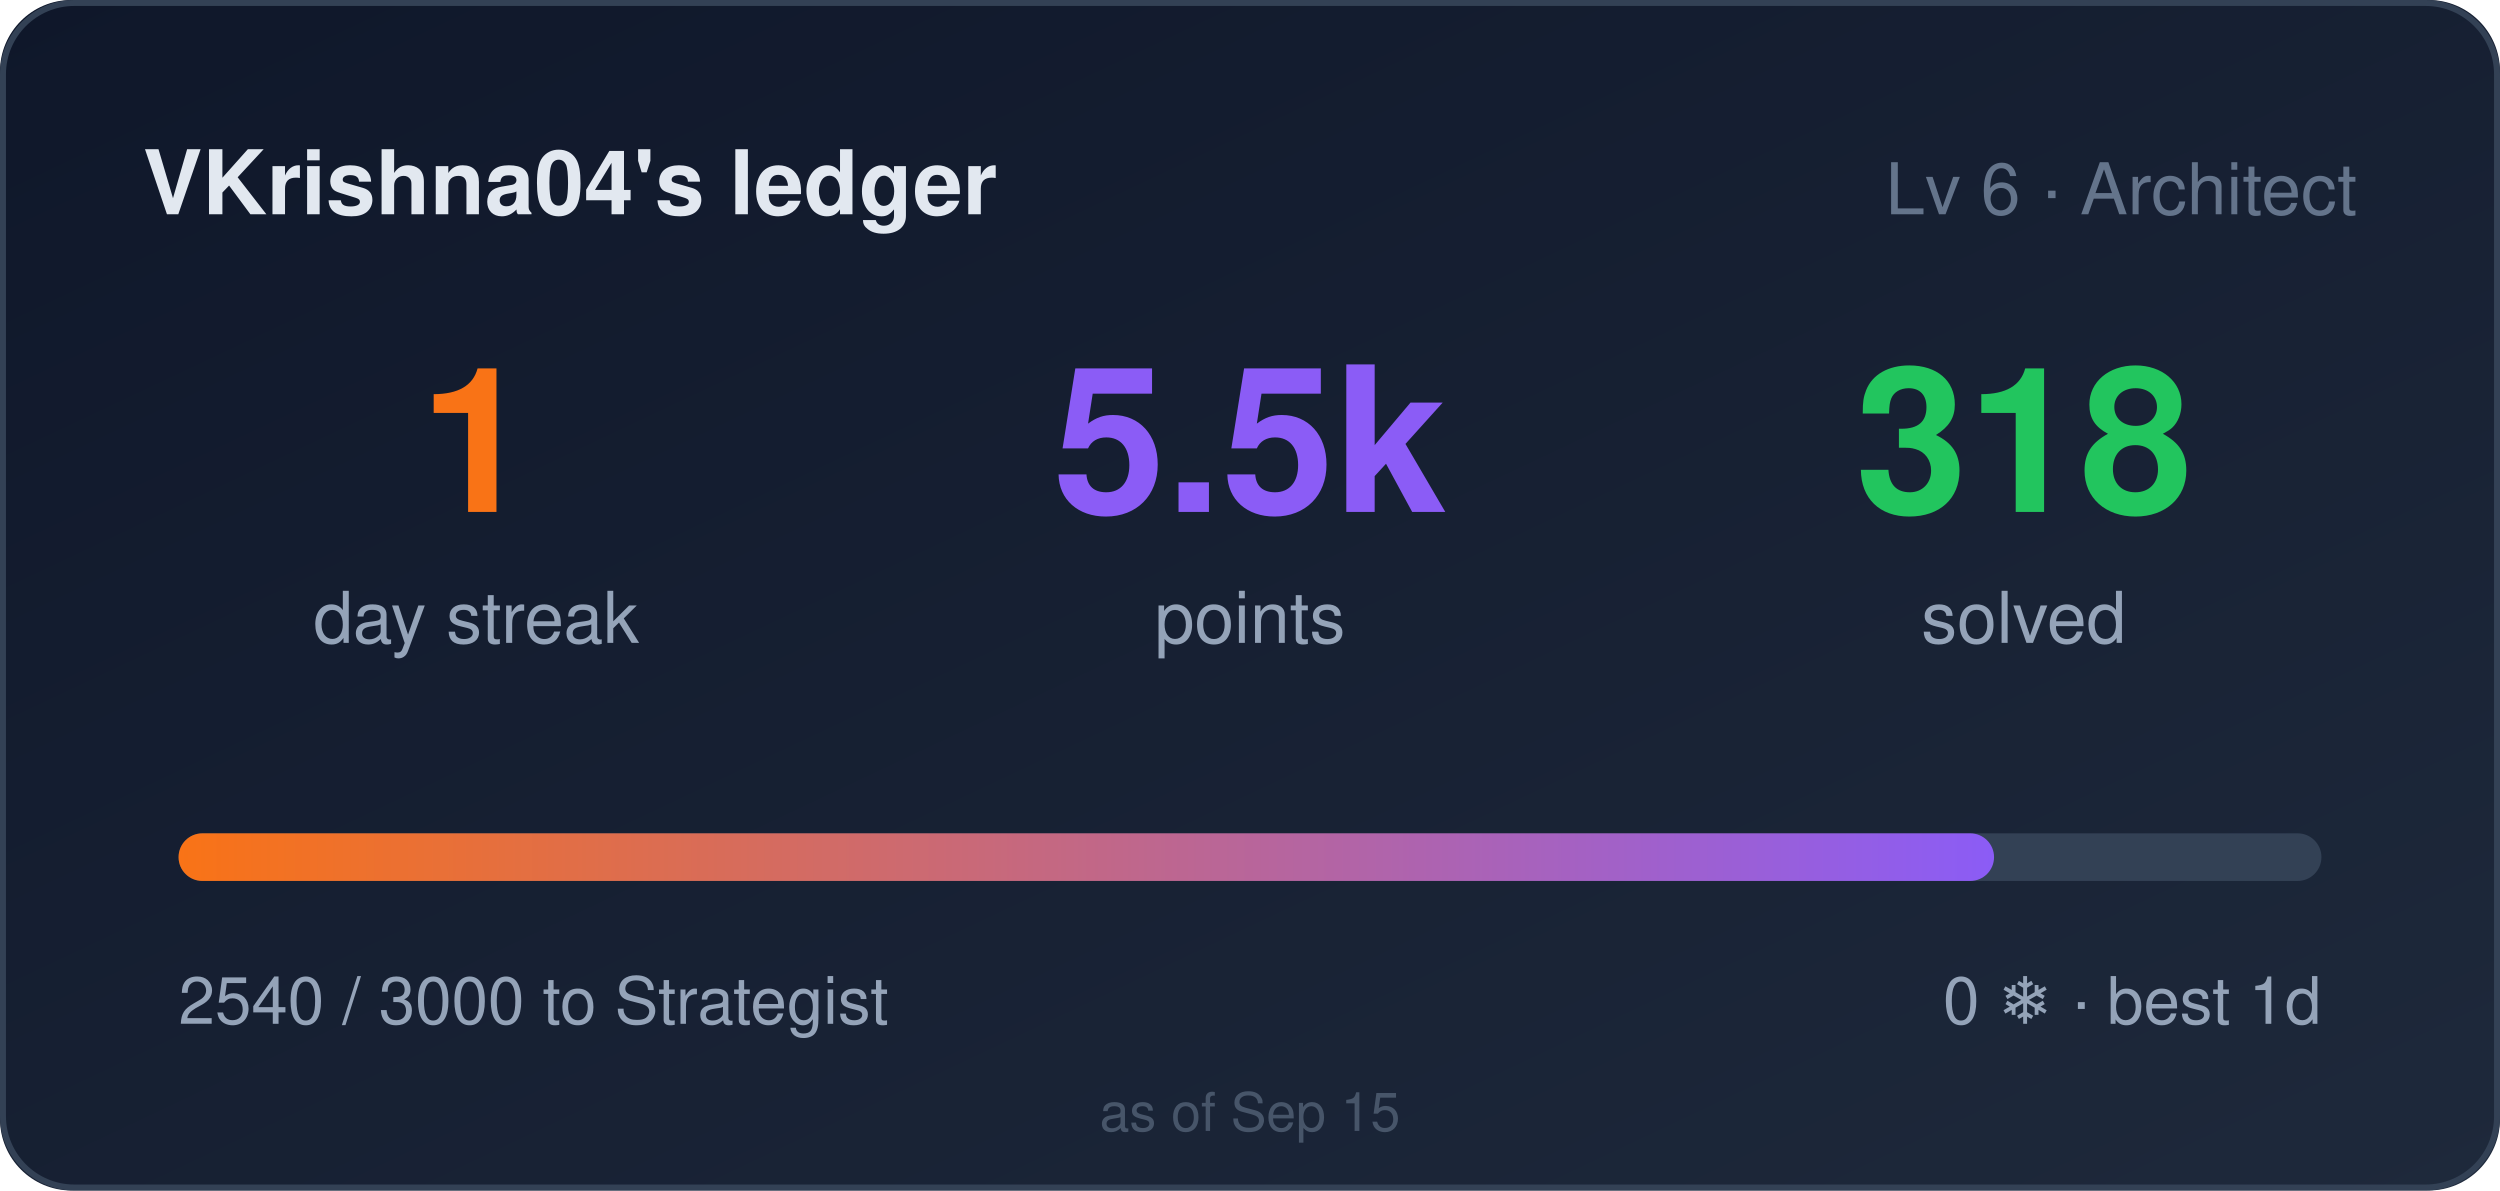
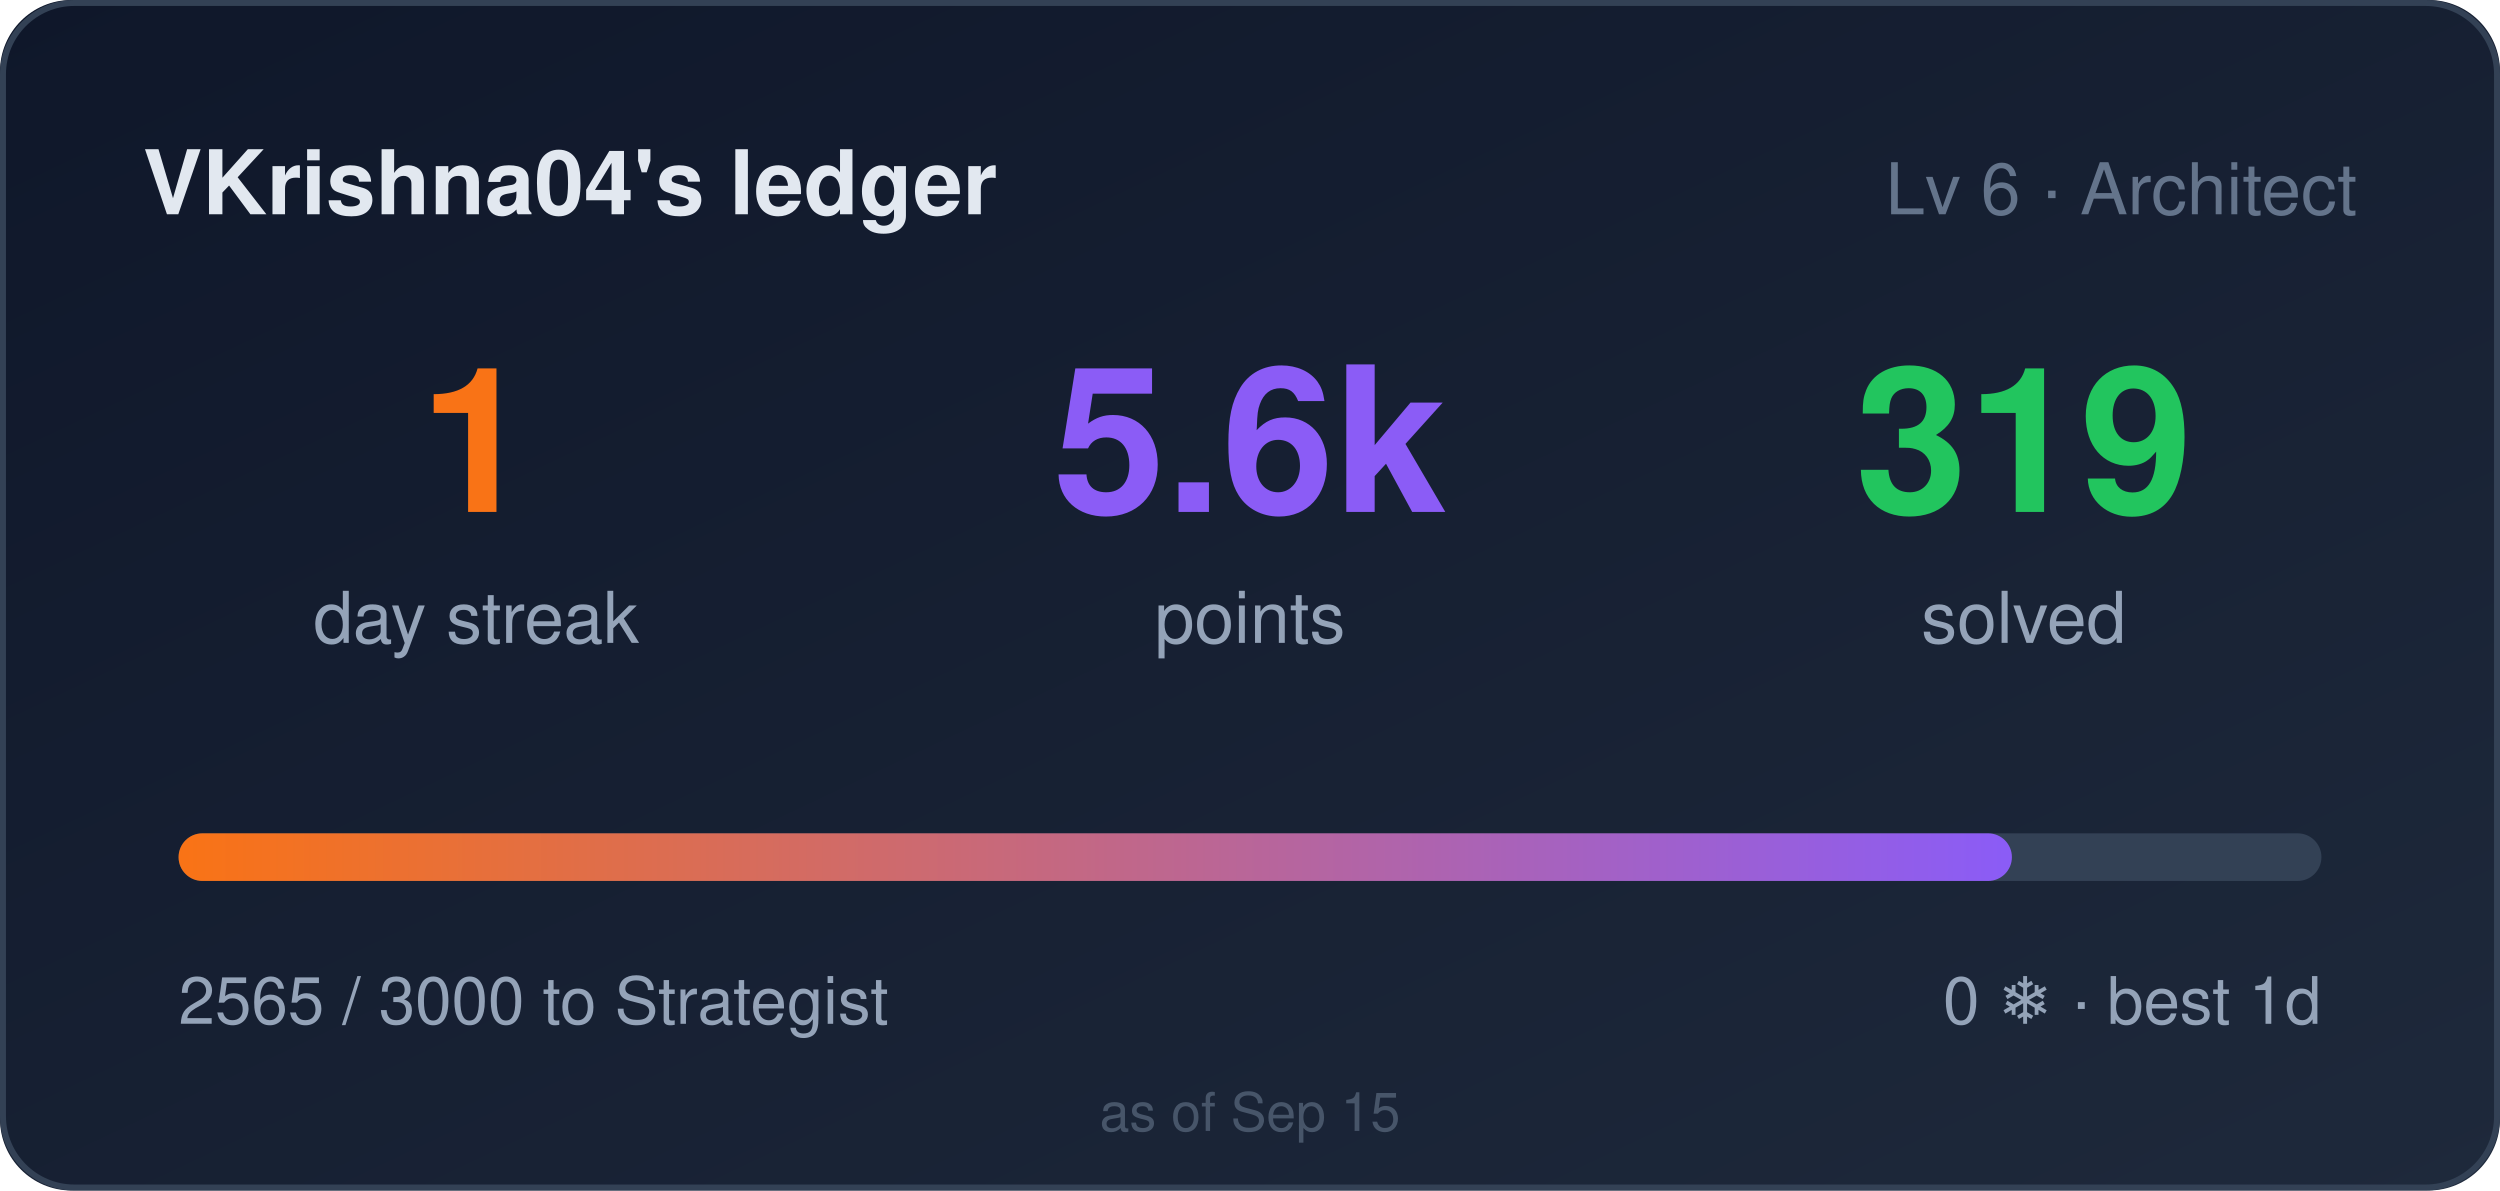
- <svg xmlns="http://www.w3.org/2000/svg" width="420" height="200" role="img" aria-label="VKrishna04's ledger: 1 day streak, 5540 points">
+ <svg xmlns="http://www.w3.org/2000/svg" width="420" height="200" role="img" aria-label="VKrishna04's ledger: 1 day streak, 5565 points">
  <style>
    .bar,.n{transform-box:fill-box}
    .bar{transform-origin:left center}
    @media (prefers-reduced-motion: no-preference){
      .bar{animation:cl-grow .9s cubic-bezier(.22,1,.36,1) both}
      .n{animation:cl-rise .5s ease-out both}
      .n2{animation-delay:.08s}
      .n3{animation-delay:.16s}
    }
    @keyframes cl-grow{from{transform:scaleX(0)}to{transform:scaleX(1)}}
    @keyframes cl-rise{from{opacity:0;transform:translateY(6px)}to{opacity:1;transform:none}}
  </style>
  <defs>
    <linearGradient id="bg" x1="0" y1="0" x2="1" y2="1">
      <stop offset="0" stop-color="#0f172a" />
      <stop offset="1" stop-color="#1e293b" />
    </linearGradient>
    <linearGradient id="bar" x1="0" y1="0" x2="1" y2="0">
      <stop offset="0" stop-color="#f97316" />
      <stop offset="1" stop-color="#8b5cf6" />
    </linearGradient>
  </defs>
  <rect width="420" height="200" rx="12" fill="url(#bg)" />
  <rect x="0.5" y="0.5" width="419" height="199" rx="12" fill="none" stroke="#334155" />
  <text x="24" y="36" fill="#e2e8f0" font-size="15" font-weight="600" font-family="Segoe UI,Helvetica,Arial,sans-serif">VKrishna04's ledger</text>
  <text x="396" y="36" fill="#64748b" font-size="12" text-anchor="end" font-family="Segoe UI,Helvetica,Arial,sans-serif">Lv 6 · Architect</text>
  <g font-family="Segoe UI,Helvetica,Arial,sans-serif">
    <text class="n n1" x="80" y="86" fill="#f97316" font-size="34" font-weight="700" text-anchor="middle">1</text>
    <text x="80" y="108" fill="#94a3b8" font-size="12" text-anchor="middle">day streak</text>
-     <text class="n n2" x="210" y="86" fill="#8b5cf6" font-size="34" font-weight="700" text-anchor="middle">5.5k</text>
+     <text class="n n2" x="210" y="86" fill="#8b5cf6" font-size="34" font-weight="700" text-anchor="middle">5.6k</text>
    <text x="210" y="108" fill="#94a3b8" font-size="12" text-anchor="middle">points</text>
-     <text class="n n3" x="340" y="86" fill="#22c55e" font-size="34" font-weight="700" text-anchor="middle">318</text>
+     <text class="n n3" x="340" y="86" fill="#22c55e" font-size="34" font-weight="700" text-anchor="middle">319</text>
    <text x="340" y="108" fill="#94a3b8" font-size="12" text-anchor="middle">solved</text>
  </g>
  <rect x="30" y="140" width="360" height="8" rx="4" fill="#334155" />
-   <rect class="bar" x="30" y="140" width="305" height="8" rx="4" fill="url(#bar)" />
-   <text x="30" y="172" fill="#94a3b8" font-size="11" font-family="Segoe UI,Helvetica,Arial,sans-serif">2540 / 3000 to Strategist</text>
+   <rect class="bar" x="30" y="140" width="308" height="8" rx="4" fill="url(#bar)" />
+   <text x="30" y="172" fill="#94a3b8" font-size="11" font-family="Segoe UI,Helvetica,Arial,sans-serif">2565 / 3000 to Strategist</text>
  <text x="390" y="172" fill="#94a3b8" font-size="11" text-anchor="end" font-family="Segoe UI,Helvetica,Arial,sans-serif">0 ❄ · best 1d</text>
  <text x="210" y="190" fill="#475569" font-size="9" text-anchor="middle" font-family="Segoe UI,Helvetica,Arial,sans-serif">as of Sep 15</text>
</svg>
